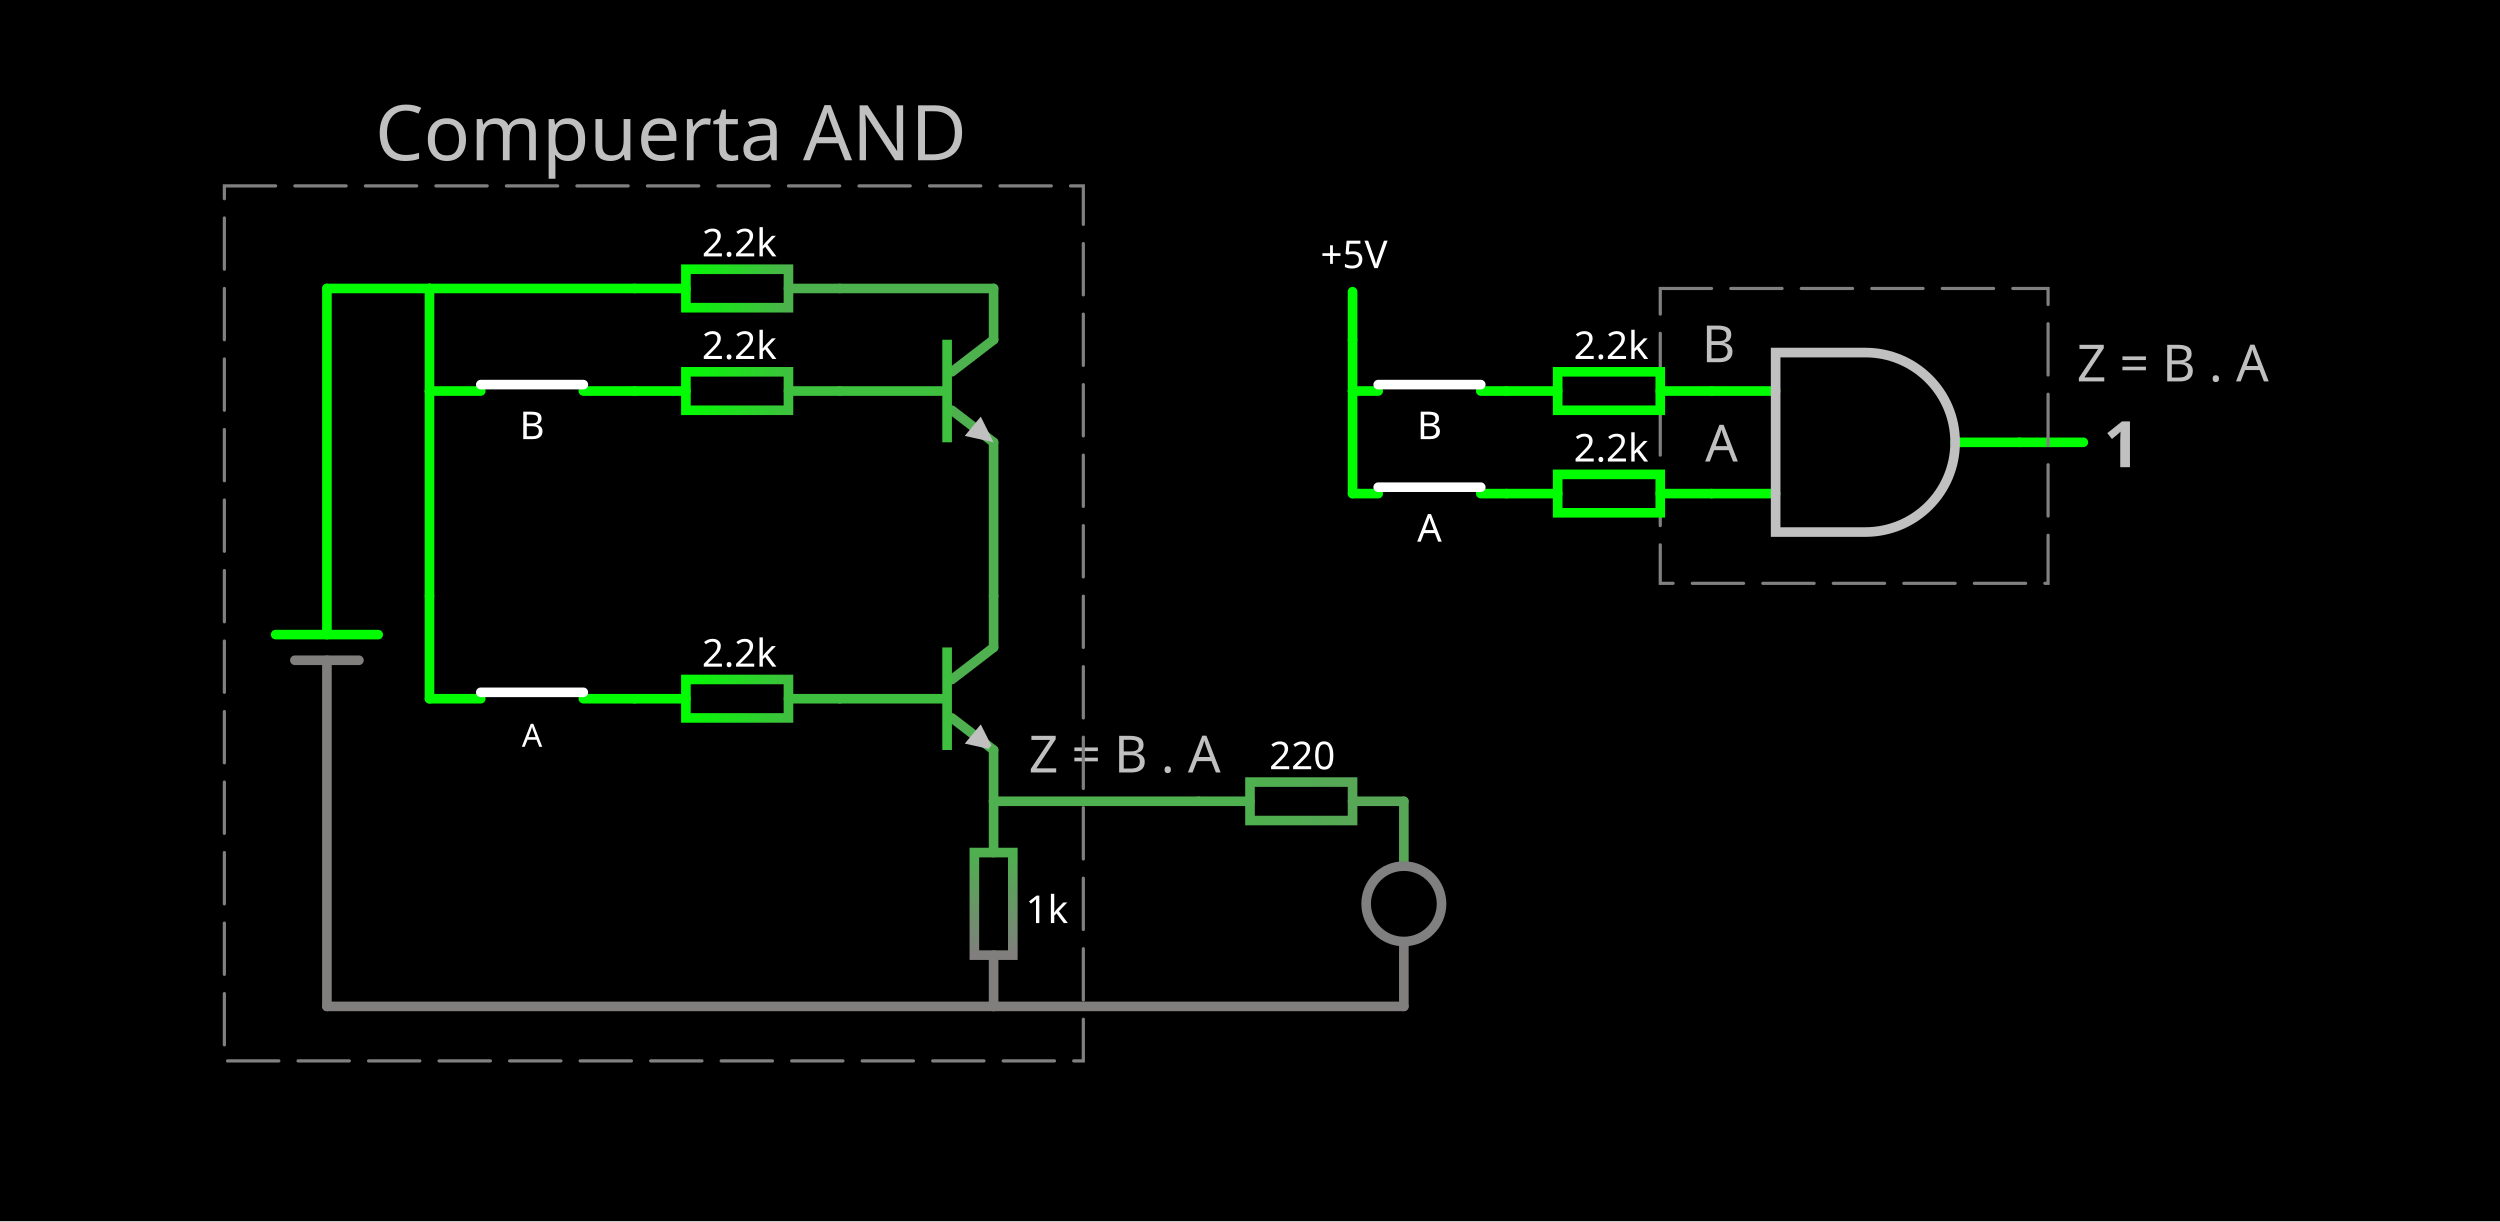
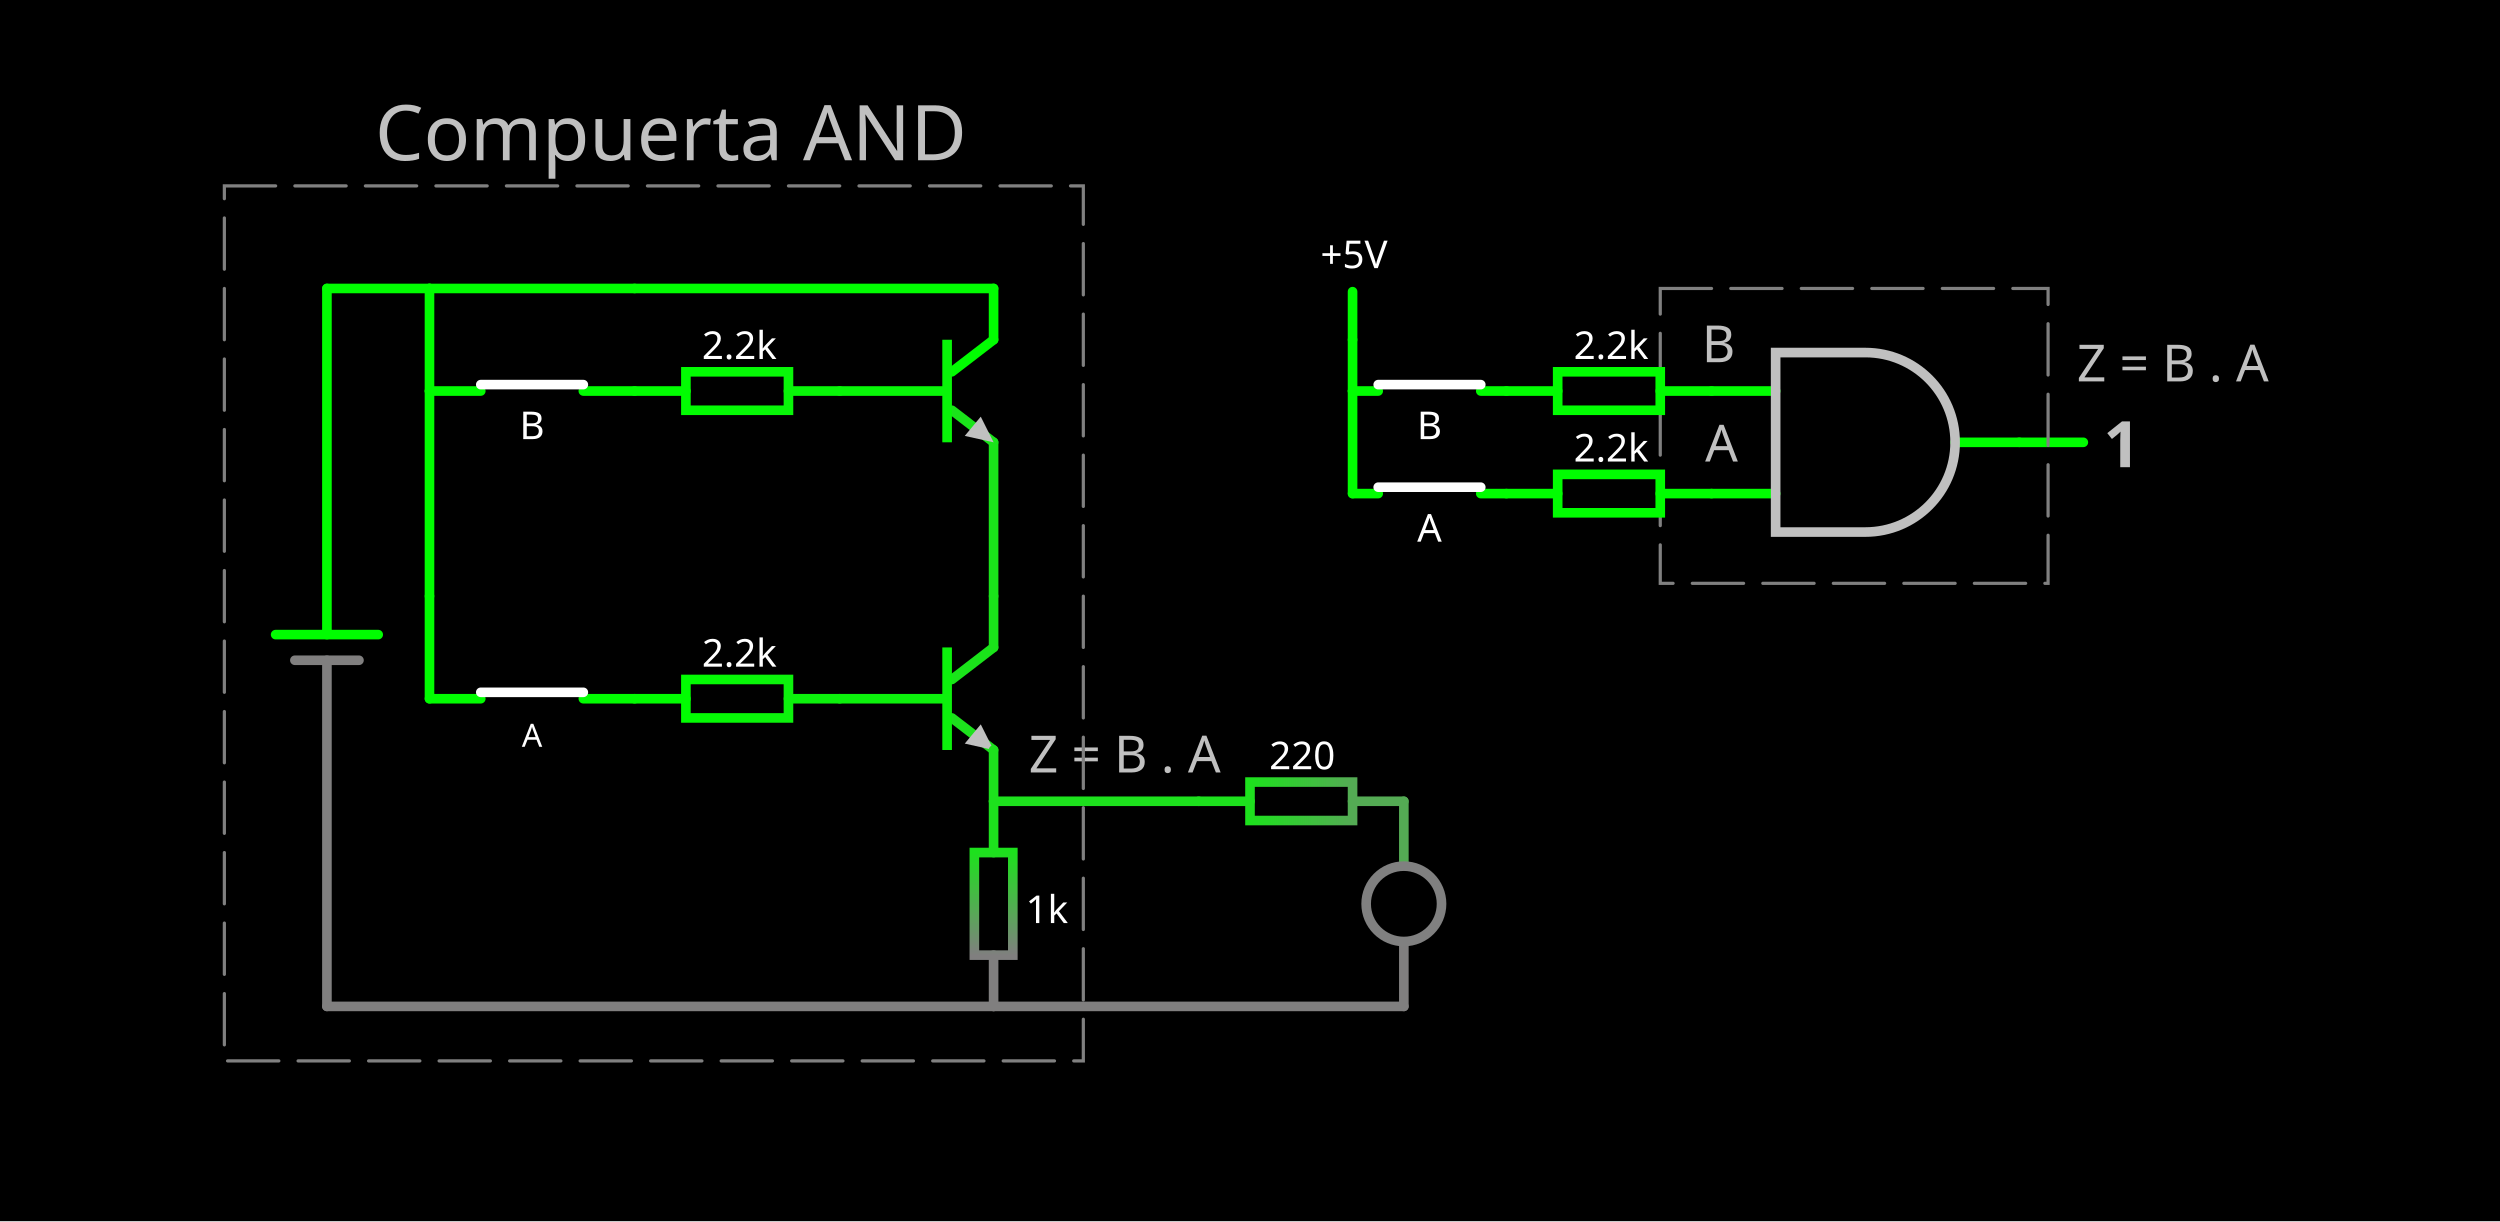
<svg xmlns="http://www.w3.org/2000/svg" version="1.1" width="780" height="381">
  <defs>
-     <linearGradient id="LbKHMmzPTBbH" x1="0px" x2="32px" y1="0px" y2="0px" gradientUnits="userSpaceOnUse">
-       <stop offset="0" stop-color="#02fc02" />
-       <stop offset="1" stop-color="#3fbf3f" />
+     <linearGradient id="rUPrGrieKGUz" x1="0px" x2="32px" y1="0px" y2="0px" gradientUnits="userSpaceOnUse">
+       <stop offset="0" stop-color="#01fd01" />
+       <stop offset="1" stop-color="#0cf20c" />
    </linearGradient>
-     <linearGradient id="DlaqBfRSDMlP" x1="0px" x2="32px" y1="0px" y2="0px" gradientUnits="userSpaceOnUse">
-       <stop offset="0" stop-color="#02fc02" />
-       <stop offset="1" stop-color="#3ec13e" />
+     <linearGradient id="GDrCOSIrfDzH" x1="0px" x2="32px" y1="0px" y2="0px" gradientUnits="userSpaceOnUse">
+       <stop offset="0" stop-color="#01fd01" />
+       <stop offset="1" stop-color="#08f608" />
    </linearGradient>
-     <linearGradient id="tnIVPCTqGOln" x1="0px" x2="32px" y1="0px" y2="0px" gradientUnits="userSpaceOnUse">
-       <stop offset="0" stop-color="#4eb04e" />
-       <stop offset="1" stop-color="#817e7e" />
+     <linearGradient id="lAdaOUdEGlWv" x1="0px" x2="32px" y1="0px" y2="0px" gradientUnits="userSpaceOnUse">
+       <stop offset="0" stop-color="#1de11d" />
+       <stop offset="1" stop-color="#807f7f" />
    </linearGradient>
-     <linearGradient id="iolDLRlopKXV" x1="0px" x2="32px" y1="0px" y2="0px" gradientUnits="userSpaceOnUse">
-       <stop offset="0" stop-color="#4eb04e" />
-       <stop offset="1" stop-color="#57a757" />
+     <linearGradient id="dgMlziGfzZnu" x1="0px" x2="32px" y1="0px" y2="0px" gradientUnits="userSpaceOnUse">
+       <stop offset="0" stop-color="#1de11d" />
+       <stop offset="1" stop-color="#54ab54" />
    </linearGradient>
-     <linearGradient id="TsyeXcoUvSeV" x1="0px" x2="32px" y1="0px" y2="0px" gradientUnits="userSpaceOnUse">
-       <stop offset="0" stop-color="#02fc02" />
-       <stop offset="1" stop-color="#4db14d" />
-     </linearGradient>
-     <linearGradient id="aDOxTnieAxPL" x1="0px" x2="32px" y1="0px" y2="0px" gradientUnits="userSpaceOnUse">
+     <linearGradient id="NndMKVgNnmWe" x1="0px" x2="32px" y1="0px" y2="0px" gradientUnits="userSpaceOnUse">
      <stop offset="0" stop-color="#01fd01" />
      <stop offset="1" stop-color="#01fd01" />
    </linearGradient>
-     <linearGradient id="FtibKPLulknT" x1="0px" x2="32px" y1="0px" y2="0px" gradientUnits="userSpaceOnUse">
+     <linearGradient id="XaTrkwBTWGRJ" x1="0px" x2="32px" y1="0px" y2="0px" gradientUnits="userSpaceOnUse">
      <stop offset="0" stop-color="#01fd01" />
      <stop offset="1" stop-color="#01fd01" />
    </linearGradient>
  </defs>
  <g>
    <rect fill="#000000" stroke="none" x="0" y="0" width="780" height="381" />
    <g transform="scale(1,1) translate(6,-86)">
-       <path fill="none" stroke="#817e7e" paint-order="fill stroke markers" d=" M 96 400 L 96 292" stroke-linecap="round" stroke-miterlimit="10" stroke-width="3" stroke-dasharray="" />
-       <path fill="none" stroke="#02fc02" paint-order="fill stroke markers" d=" M 96 284 L 96 176" stroke-linecap="round" stroke-miterlimit="10" stroke-width="3" stroke-dasharray="" />
-       <path fill="none" stroke="#817e7e" paint-order="fill stroke markers" d=" M 86 292 L 106 292" stroke-linecap="round" stroke-miterlimit="10" stroke-width="3" stroke-dasharray="" />
-       <path fill="none" stroke="#02fc02" paint-order="fill stroke markers" d=" M 80 284 L 112 284" stroke-linecap="round" stroke-miterlimit="10" stroke-width="3" stroke-dasharray="" />
-       <path fill="none" stroke="#02fc02" paint-order="fill stroke markers" d=" M 128 304 L 144 304" stroke-linecap="round" stroke-miterlimit="10" stroke-width="3" stroke-dasharray="" />
-       <path fill="none" stroke="#02fc02" paint-order="fill stroke markers" d=" M 176 304 L 192 304" stroke-linecap="round" stroke-miterlimit="10" stroke-width="3" stroke-dasharray="" />
+       <path fill="none" stroke="#807f7f" paint-order="fill stroke markers" d=" M 96 400 L 96 292" stroke-linecap="round" stroke-miterlimit="10" stroke-width="3" stroke-dasharray="" />
+       <path fill="none" stroke="#01fd01" paint-order="fill stroke markers" d=" M 96 284 L 96 176" stroke-linecap="round" stroke-miterlimit="10" stroke-width="3" stroke-dasharray="" />
+       <path fill="none" stroke="#807f7f" paint-order="fill stroke markers" d=" M 86 292 L 106 292" stroke-linecap="round" stroke-miterlimit="10" stroke-width="3" stroke-dasharray="" />
+       <path fill="none" stroke="#01fd01" paint-order="fill stroke markers" d=" M 80 284 L 112 284" stroke-linecap="round" stroke-miterlimit="10" stroke-width="3" stroke-dasharray="" />
+       <path fill="none" stroke="#01fd01" paint-order="fill stroke markers" d=" M 128 304 L 144 304" stroke-linecap="round" stroke-miterlimit="10" stroke-width="3" stroke-dasharray="" />
+       <path fill="none" stroke="#01fd01" paint-order="fill stroke markers" d=" M 176 304 L 192 304" stroke-linecap="round" stroke-miterlimit="10" stroke-width="3" stroke-dasharray="" />
      <path fill="none" stroke="#ffffff" paint-order="fill stroke markers" d=" M 144 302 L 176 302" stroke-linecap="round" stroke-miterlimit="10" stroke-width="3" stroke-dasharray="" />
      <g>
        <text fill="#ffffff" stroke="none" font-family="sans-serif" font-size="10px" font-style="normal" font-weight="normal" text-decoration="normal" x="160" y="319" text-anchor="middle" dominant-baseline="alphabetic">A</text>
      </g>
-       <path fill="none" stroke="#02fc02" paint-order="fill stroke markers" d=" M 192 304 L 208 304" stroke-linecap="round" stroke-miterlimit="10" stroke-width="3" stroke-dasharray="" />
-       <path fill="none" stroke="#3fbf3f" paint-order="fill stroke markers" d=" M 240 304 L 256 304" stroke-linecap="round" stroke-miterlimit="10" stroke-width="3" stroke-dasharray="" />
+       <path fill="none" stroke="#01fd01" paint-order="fill stroke markers" d=" M 192 304 L 208 304" stroke-linecap="round" stroke-miterlimit="10" stroke-width="3" stroke-dasharray="" />
+       <path fill="none" stroke="#0cf20c" paint-order="fill stroke markers" d=" M 240 304 L 256 304" stroke-linecap="round" stroke-miterlimit="10" stroke-width="3" stroke-dasharray="" />
      <g transform="matrix(1,0,0,1,208,304)">
-         <rect fill="none" stroke="url(#LbKHMmzPTBbH)" x="0" y="-6" width="32" height="12" stroke-linecap="round" stroke-miterlimit="10" stroke-width="3" stroke-dasharray="" />
+         <rect fill="none" stroke="url(#rUPrGrieKGUz)" x="0" y="-6" width="32" height="12" stroke-linecap="round" stroke-miterlimit="10" stroke-width="3" stroke-dasharray="" />
      </g>
      <text fill="#ffffff" stroke="none" font-family="sans-serif" font-size="12px" font-style="normal" font-weight="normal" text-decoration="normal" x="213" y="294" text-anchor="start" dominant-baseline="alphabetic">2.2k</text>
-       <path fill="none" stroke="#4eb04e" paint-order="fill stroke markers" d=" M 304 288 L 291 298" stroke-linecap="round" stroke-miterlimit="10" stroke-width="3" stroke-dasharray="" />
-       <path fill="none" stroke="#4eb04e" paint-order="fill stroke markers" d=" M 304 320 L 291 310" stroke-linecap="round" stroke-miterlimit="10" stroke-width="3" stroke-dasharray="" />
+       <path fill="none" stroke="#1ae41a" paint-order="fill stroke markers" d=" M 304 288 L 291 298" stroke-linecap="round" stroke-miterlimit="10" stroke-width="3" stroke-dasharray="" />
+       <path fill="none" stroke="#1de11d" paint-order="fill stroke markers" d=" M 304 320 L 291 310" stroke-linecap="round" stroke-miterlimit="10" stroke-width="3" stroke-dasharray="" />
      <path fill="#c0c0c0" stroke="none" paint-order="stroke fill markers" d=" M 304 320 L 300 312 L 295 318 Z" />
-       <path fill="none" stroke="#3fbf3f" paint-order="fill stroke markers" d=" M 256 304 L 288 304" stroke-linecap="round" stroke-miterlimit="10" stroke-width="3" stroke-dasharray="" />
-       <path fill="#3fbf3f" stroke="none" paint-order="stroke fill markers" d=" M 288 288 L 291 288 L 291 320 L 288 320 Z" />
-       <path fill="none" stroke="#4eb04e" paint-order="fill stroke markers" d=" M 304 336 L 368 336" stroke-linecap="round" stroke-miterlimit="10" stroke-width="3" stroke-dasharray="" />
+       <path fill="none" stroke="#0cf20c" paint-order="fill stroke markers" d=" M 256 304 L 288 304" stroke-linecap="round" stroke-miterlimit="10" stroke-width="3" stroke-dasharray="" />
+       <path fill="#0cf20c" stroke="none" paint-order="stroke fill markers" d=" M 288 288 L 291 288 L 291 320 L 288 320 Z" />
+       <path fill="none" stroke="#1de11d" paint-order="fill stroke markers" d=" M 304 336 L 368 336" stroke-linecap="round" stroke-miterlimit="10" stroke-width="3" stroke-dasharray="" />
      <text fill="#ffffff" stroke="none" font-family="sans-serif" font-size="12px" font-style="normal" font-weight="normal" text-decoration="normal" x="336" y="330" text-anchor="start" dominant-baseline="alphabetic" />
-       <path fill="none" stroke="#4eb04e" paint-order="fill stroke markers" d=" M 304 272 L 304 224" stroke-linecap="round" stroke-miterlimit="10" stroke-width="3" stroke-dasharray="" />
+       <path fill="none" stroke="#1ae41a" paint-order="fill stroke markers" d=" M 304 272 L 304 224" stroke-linecap="round" stroke-miterlimit="10" stroke-width="3" stroke-dasharray="" />
      <text fill="#ffffff" stroke="none" font-family="sans-serif" font-size="12px" font-style="normal" font-weight="normal" text-decoration="normal" x="310" y="254" text-anchor="start" dominant-baseline="alphabetic" />
-       <path fill="none" stroke="#4db14d" paint-order="fill stroke markers" d=" M 304 176 L 256 176" stroke-linecap="round" stroke-miterlimit="10" stroke-width="3" stroke-dasharray="" />
-       <text fill="#ffffff" stroke="none" font-family="sans-serif" font-size="12px" font-style="normal" font-weight="normal" text-decoration="normal" x="280" y="170" text-anchor="start" dominant-baseline="alphabetic" />
-       <path fill="none" stroke="#4db14d" paint-order="fill stroke markers" d=" M 304 192 L 304 176" stroke-linecap="round" stroke-miterlimit="10" stroke-width="3" stroke-dasharray="" />
+       <path fill="none" stroke="#01fd01" paint-order="fill stroke markers" d=" M 304 176 L 192 176" stroke-linecap="round" stroke-miterlimit="10" stroke-width="3" stroke-dasharray="" />
+       <text fill="#ffffff" stroke="none" font-family="sans-serif" font-size="12px" font-style="normal" font-weight="normal" text-decoration="normal" x="248" y="170" text-anchor="start" dominant-baseline="alphabetic" />
+       <path fill="none" stroke="#01fd01" paint-order="fill stroke markers" d=" M 304 192 L 304 176" stroke-linecap="round" stroke-miterlimit="10" stroke-width="3" stroke-dasharray="" />
      <text fill="#ffffff" stroke="none" font-family="sans-serif" font-size="12px" font-style="normal" font-weight="normal" text-decoration="normal" x="310" y="190" text-anchor="start" dominant-baseline="alphabetic" />
-       <path fill="none" stroke="#4db14d" paint-order="fill stroke markers" d=" M 304 192 L 291 202" stroke-linecap="round" stroke-miterlimit="10" stroke-width="3" stroke-dasharray="" />
-       <path fill="none" stroke="#4eb04e" paint-order="fill stroke markers" d=" M 304 224 L 291 214" stroke-linecap="round" stroke-miterlimit="10" stroke-width="3" stroke-dasharray="" />
+       <path fill="none" stroke="#01fd01" paint-order="fill stroke markers" d=" M 304 192 L 291 202" stroke-linecap="round" stroke-miterlimit="10" stroke-width="3" stroke-dasharray="" />
+       <path fill="none" stroke="#1ae41a" paint-order="fill stroke markers" d=" M 304 224 L 291 214" stroke-linecap="round" stroke-miterlimit="10" stroke-width="3" stroke-dasharray="" />
      <path fill="#c0c0c0" stroke="none" paint-order="stroke fill markers" d=" M 304 224 L 300 216 L 295 222 Z" />
-       <path fill="none" stroke="#3ec13e" paint-order="fill stroke markers" d=" M 256 208 L 288 208" stroke-linecap="round" stroke-miterlimit="10" stroke-width="3" stroke-dasharray="" />
-       <path fill="#3ec13e" stroke="none" paint-order="stroke fill markers" d=" M 288 192 L 291 192 L 291 224 L 288 224 Z" />
-       <path fill="none" stroke="#02fc02" paint-order="fill stroke markers" d=" M 192 208 L 208 208" stroke-linecap="round" stroke-miterlimit="10" stroke-width="3" stroke-dasharray="" />
-       <path fill="none" stroke="#3ec13e" paint-order="fill stroke markers" d=" M 240 208 L 256 208" stroke-linecap="round" stroke-miterlimit="10" stroke-width="3" stroke-dasharray="" />
+       <path fill="none" stroke="#08f608" paint-order="fill stroke markers" d=" M 256 208 L 288 208" stroke-linecap="round" stroke-miterlimit="10" stroke-width="3" stroke-dasharray="" />
+       <path fill="#08f608" stroke="none" paint-order="stroke fill markers" d=" M 288 192 L 291 192 L 291 224 L 288 224 Z" />
+       <path fill="none" stroke="#01fd01" paint-order="fill stroke markers" d=" M 192 208 L 208 208" stroke-linecap="round" stroke-miterlimit="10" stroke-width="3" stroke-dasharray="" />
+       <path fill="none" stroke="#08f608" paint-order="fill stroke markers" d=" M 240 208 L 256 208" stroke-linecap="round" stroke-miterlimit="10" stroke-width="3" stroke-dasharray="" />
      <g transform="matrix(1,0,0,1,208,208)">
-         <rect fill="none" stroke="url(#DlaqBfRSDMlP)" x="0" y="-6" width="32" height="12" stroke-linecap="round" stroke-miterlimit="10" stroke-width="3" stroke-dasharray="" />
+         <rect fill="none" stroke="url(#GDrCOSIrfDzH)" x="0" y="-6" width="32" height="12" stroke-linecap="round" stroke-miterlimit="10" stroke-width="3" stroke-dasharray="" />
      </g>
      <text fill="#ffffff" stroke="none" font-family="sans-serif" font-size="12px" font-style="normal" font-weight="normal" text-decoration="normal" x="213" y="198" text-anchor="start" dominant-baseline="alphabetic">2.2k</text>
-       <path fill="none" stroke="#02fc02" paint-order="fill stroke markers" d=" M 128 208 L 144 208" stroke-linecap="round" stroke-miterlimit="10" stroke-width="3" stroke-dasharray="" />
-       <path fill="none" stroke="#02fc02" paint-order="fill stroke markers" d=" M 176 208 L 192 208" stroke-linecap="round" stroke-miterlimit="10" stroke-width="3" stroke-dasharray="" />
+       <path fill="none" stroke="#01fd01" paint-order="fill stroke markers" d=" M 128 208 L 144 208" stroke-linecap="round" stroke-miterlimit="10" stroke-width="3" stroke-dasharray="" />
+       <path fill="none" stroke="#01fd01" paint-order="fill stroke markers" d=" M 176 208 L 192 208" stroke-linecap="round" stroke-miterlimit="10" stroke-width="3" stroke-dasharray="" />
      <path fill="none" stroke="#ffffff" paint-order="fill stroke markers" d=" M 144 206 L 176 206" stroke-linecap="round" stroke-miterlimit="10" stroke-width="3" stroke-dasharray="" />
      <g>
        <text fill="#ffffff" stroke="none" font-family="sans-serif" font-size="12px" font-style="normal" font-weight="normal" text-decoration="normal" x="160" y="223" text-anchor="middle" dominant-baseline="alphabetic">B</text>
      </g>
-       <path fill="none" stroke="#4eb04e" paint-order="fill stroke markers" d=" M 304 336 L 304 352" stroke-linecap="round" stroke-miterlimit="10" stroke-width="3" stroke-dasharray="" />
-       <path fill="none" stroke="#817e7e" paint-order="fill stroke markers" d=" M 304 384 L 304 400" stroke-linecap="round" stroke-miterlimit="10" stroke-width="3" stroke-dasharray="" />
+       <path fill="none" stroke="#1de11d" paint-order="fill stroke markers" d=" M 304 336 L 304 352" stroke-linecap="round" stroke-miterlimit="10" stroke-width="3" stroke-dasharray="" />
+       <path fill="none" stroke="#807f7f" paint-order="fill stroke markers" d=" M 304 384 L 304 400" stroke-linecap="round" stroke-miterlimit="10" stroke-width="3" stroke-dasharray="" />
      <g transform="matrix(0,1,-1,0,304,352)">
-         <rect fill="none" stroke="url(#tnIVPCTqGOln)" x="0" y="-6" width="32" height="12" stroke-linecap="round" stroke-miterlimit="10" stroke-width="3" stroke-dasharray="" />
+         <rect fill="none" stroke="url(#lAdaOUdEGlWv)" x="0" y="-6" width="32" height="12" stroke-linecap="round" stroke-miterlimit="10" stroke-width="3" stroke-dasharray="" />
      </g>
      <text fill="#ffffff" stroke="none" font-family="sans-serif" font-size="12px" font-style="normal" font-weight="normal" text-decoration="normal" x="314" y="374" text-anchor="start" dominant-baseline="alphabetic">1k</text>
-       <path fill="none" stroke="#02fc02" paint-order="fill stroke markers" d=" M 128 272 L 128 208" stroke-linecap="round" stroke-miterlimit="10" stroke-width="3" stroke-dasharray="" />
+       <path fill="none" stroke="#01fd01" paint-order="fill stroke markers" d=" M 128 272 L 128 208" stroke-linecap="round" stroke-miterlimit="10" stroke-width="3" stroke-dasharray="" />
      <text fill="#ffffff" stroke="none" font-family="sans-serif" font-size="12px" font-style="normal" font-weight="normal" text-decoration="normal" x="134" y="246" text-anchor="start" dominant-baseline="alphabetic" />
-       <path fill="none" stroke="#02fc02" paint-order="fill stroke markers" d=" M 128 208 L 128 176" stroke-linecap="round" stroke-miterlimit="10" stroke-width="3" stroke-dasharray="" />
+       <path fill="none" stroke="#01fd01" paint-order="fill stroke markers" d=" M 128 208 L 128 176" stroke-linecap="round" stroke-miterlimit="10" stroke-width="3" stroke-dasharray="" />
      <text fill="#ffffff" stroke="none" font-family="sans-serif" font-size="12px" font-style="normal" font-weight="normal" text-decoration="normal" x="134" y="198" text-anchor="start" dominant-baseline="alphabetic" />
-       <path fill="none" stroke="#02fc02" paint-order="fill stroke markers" d=" M 96 176 L 128 176" stroke-linecap="round" stroke-miterlimit="10" stroke-width="3" stroke-dasharray="" />
+       <path fill="none" stroke="#01fd01" paint-order="fill stroke markers" d=" M 96 176 L 128 176" stroke-linecap="round" stroke-miterlimit="10" stroke-width="3" stroke-dasharray="" />
      <text fill="#ffffff" stroke="none" font-family="sans-serif" font-size="12px" font-style="normal" font-weight="normal" text-decoration="normal" x="112" y="170" text-anchor="start" dominant-baseline="alphabetic" />
-       <path fill="none" stroke="#4eb04e" paint-order="fill stroke markers" d=" M 368 336 L 384 336" stroke-linecap="round" stroke-miterlimit="10" stroke-width="3" stroke-dasharray="" />
-       <path fill="none" stroke="#57a757" paint-order="fill stroke markers" d=" M 416 336 L 432 336" stroke-linecap="round" stroke-miterlimit="10" stroke-width="3" stroke-dasharray="" />
+       <path fill="none" stroke="#1de11d" paint-order="fill stroke markers" d=" M 368 336 L 384 336" stroke-linecap="round" stroke-miterlimit="10" stroke-width="3" stroke-dasharray="" />
+       <path fill="none" stroke="#54ab54" paint-order="fill stroke markers" d=" M 416 336 L 432 336" stroke-linecap="round" stroke-miterlimit="10" stroke-width="3" stroke-dasharray="" />
      <g transform="matrix(1,0,0,1,384,336)">
-         <rect fill="none" stroke="url(#iolDLRlopKXV)" x="0" y="-6" width="32" height="12" stroke-linecap="round" stroke-miterlimit="10" stroke-width="3" stroke-dasharray="" />
+         <rect fill="none" stroke="url(#dgMlziGfzZnu)" x="0" y="-6" width="32" height="12" stroke-linecap="round" stroke-miterlimit="10" stroke-width="3" stroke-dasharray="" />
      </g>
      <text fill="#ffffff" stroke="none" font-family="sans-serif" font-size="12px" font-style="normal" font-weight="normal" text-decoration="normal" x="390" y="326" text-anchor="start" dominant-baseline="alphabetic">220</text>
-       <path fill="none" stroke="#57a757" paint-order="fill stroke markers" d=" M 432 336 L 432 356" stroke-linecap="round" stroke-miterlimit="10" stroke-width="3" stroke-dasharray="" />
-       <path fill="none" stroke="#817e7e" paint-order="fill stroke markers" d=" M 432 380 L 432 400" stroke-linecap="round" stroke-miterlimit="10" stroke-width="3" stroke-dasharray="" />
+       <path fill="none" stroke="#54ab54" paint-order="fill stroke markers" d=" M 432 336 L 432 356" stroke-linecap="round" stroke-miterlimit="10" stroke-width="3" stroke-dasharray="" />
+       <path fill="none" stroke="#807f7f" paint-order="fill stroke markers" d=" M 432 380 L 432 400" stroke-linecap="round" stroke-miterlimit="10" stroke-width="3" stroke-dasharray="" />
      <path fill="none" stroke="#808080" paint-order="fill stroke markers" d=" M 443.76 368 A 11.76 11.76 0 1 1 443.76 367.988" stroke-linecap="round" stroke-miterlimit="10" stroke-width="3" stroke-dasharray="" />
-       <path fill="#a00000" stroke="none" paint-order="stroke fill markers" d=" M 440 368 A 8 8 0 1 1 440 368 Z" />
-       <path fill="none" stroke="#4eb04e" paint-order="fill stroke markers" d=" M 304 320 L 304 336" stroke-linecap="round" stroke-miterlimit="10" stroke-width="3" stroke-dasharray="" />
+       <path fill="#fd0000" stroke="none" paint-order="stroke fill markers" d=" M 440 368 A 8 8 0 1 1 440 368 Z" />
+       <path fill="none" stroke="#1de11d" paint-order="fill stroke markers" d=" M 304 320 L 304 336" stroke-linecap="round" stroke-miterlimit="10" stroke-width="3" stroke-dasharray="" />
      <text fill="#ffffff" stroke="none" font-family="sans-serif" font-size="12px" font-style="normal" font-weight="normal" text-decoration="normal" x="310" y="334" text-anchor="start" dominant-baseline="alphabetic" />
-       <path fill="none" stroke="#4eb04e" paint-order="fill stroke markers" d=" M 304 288 L 304 272" stroke-linecap="round" stroke-miterlimit="10" stroke-width="3" stroke-dasharray="" />
+       <path fill="none" stroke="#1ae41a" paint-order="fill stroke markers" d=" M 304 288 L 304 272" stroke-linecap="round" stroke-miterlimit="10" stroke-width="3" stroke-dasharray="" />
      <text fill="#ffffff" stroke="none" font-family="sans-serif" font-size="12px" font-style="normal" font-weight="normal" text-decoration="normal" x="310" y="286" text-anchor="start" dominant-baseline="alphabetic" />
-       <path fill="none" stroke="#02fc02" paint-order="fill stroke markers" d=" M 128 272 L 128 304" stroke-linecap="round" stroke-miterlimit="10" stroke-width="3" stroke-dasharray="" />
+       <path fill="none" stroke="#01fd01" paint-order="fill stroke markers" d=" M 128 272 L 128 304" stroke-linecap="round" stroke-miterlimit="10" stroke-width="3" stroke-dasharray="" />
      <text fill="#ffffff" stroke="none" font-family="sans-serif" font-size="12px" font-style="normal" font-weight="normal" text-decoration="normal" x="134" y="294" text-anchor="start" dominant-baseline="alphabetic" />
-       <path fill="none" stroke="#817e7e" paint-order="fill stroke markers" d=" M 432 400 L 304 400" stroke-linecap="round" stroke-miterlimit="10" stroke-width="3" stroke-dasharray="" />
+       <path fill="none" stroke="#807f7f" paint-order="fill stroke markers" d=" M 432 400 L 304 400" stroke-linecap="round" stroke-miterlimit="10" stroke-width="3" stroke-dasharray="" />
      <text fill="#ffffff" stroke="none" font-family="sans-serif" font-size="12px" font-style="normal" font-weight="normal" text-decoration="normal" x="368" y="394" text-anchor="start" dominant-baseline="alphabetic" />
-       <path fill="none" stroke="#817e7e" paint-order="fill stroke markers" d=" M 96 400 L 304 400" stroke-linecap="round" stroke-miterlimit="10" stroke-width="3" stroke-dasharray="" />
+       <path fill="none" stroke="#807f7f" paint-order="fill stroke markers" d=" M 96 400 L 304 400" stroke-linecap="round" stroke-miterlimit="10" stroke-width="3" stroke-dasharray="" />
      <text fill="#ffffff" stroke="none" font-family="sans-serif" font-size="12px" font-style="normal" font-weight="normal" text-decoration="normal" x="200" y="394" text-anchor="start" dominant-baseline="alphabetic" />
-       <path fill="none" stroke="#02fc02" paint-order="fill stroke markers" d=" M 192 176 L 208 176" stroke-linecap="round" stroke-miterlimit="10" stroke-width="3" stroke-dasharray="" />
-       <path fill="none" stroke="#4db14d" paint-order="fill stroke markers" d=" M 240 176 L 256 176" stroke-linecap="round" stroke-miterlimit="10" stroke-width="3" stroke-dasharray="" />
-       <g transform="matrix(1,0,0,1,208,176)">
-         <rect fill="none" stroke="url(#TsyeXcoUvSeV)" x="0" y="-6" width="32" height="12" stroke-linecap="round" stroke-miterlimit="10" stroke-width="3" stroke-dasharray="" />
-       </g>
-       <text fill="#ffffff" stroke="none" font-family="sans-serif" font-size="12px" font-style="normal" font-weight="normal" text-decoration="normal" x="213" y="166" text-anchor="start" dominant-baseline="alphabetic">2.2k</text>
-       <path fill="none" stroke="#02fc02" paint-order="fill stroke markers" d=" M 192 176 L 128 176" stroke-linecap="round" stroke-miterlimit="10" stroke-width="3" stroke-dasharray="" />
+       <path fill="none" stroke="#01fd01" paint-order="fill stroke markers" d=" M 192 176 L 128 176" stroke-linecap="round" stroke-miterlimit="10" stroke-width="3" stroke-dasharray="" />
      <text fill="#ffffff" stroke="none" font-family="sans-serif" font-size="12px" font-style="normal" font-weight="normal" text-decoration="normal" x="160" y="170" text-anchor="start" dominant-baseline="alphabetic" />
      <g>
        <text fill="#c0c0c0" stroke="none" font-family="sans-serif" font-size="24px" font-style="normal" font-weight="normal" text-decoration="normal" x="111" y="136" text-anchor="start" dominant-baseline="alphabetic">Compuerta AND</text>
      </g>
      <g>
        <text fill="#c0c0c0" stroke="none" font-family="sans-serif" font-size="16px" font-style="normal" font-weight="normal" text-decoration="normal" x="315" y="327" text-anchor="start" dominant-baseline="alphabetic">Z = B . A</text>
      </g>
      <rect fill="none" stroke="#808080" x="64" y="144" width="268" height="273" stroke-linecap="round" stroke-miterlimit="10" stroke-dasharray="16,6" />
      <path fill="none" stroke="#01fd01" paint-order="fill stroke markers" d=" M 528 240 L 548 240" stroke-linecap="round" stroke-miterlimit="10" stroke-width="3" />
      <path fill="none" stroke="#01fd01" paint-order="fill stroke markers" d=" M 528 208 L 548 208" stroke-linecap="round" stroke-miterlimit="10" stroke-width="3" />
      <path fill="none" stroke="#01fd01" paint-order="fill stroke markers" d=" M 604 224 L 624 224" stroke-linecap="round" stroke-miterlimit="10" stroke-width="3" />
      <path fill="none" stroke="#c0c0c0" paint-order="fill stroke markers" d=" M 548 196 L 576 196 A 28 28 0 0 1 576 252 L 548 252 Z" stroke-linecap="round" stroke-miterlimit="10" stroke-width="3" />
      <g>
        <g>
          <text fill="#c0c0c0" stroke="none" font-family="sans-serif" font-size="20px" font-style="normal" font-weight="bold" text-decoration="normal" x="656" y="224" text-anchor="middle" dominant-baseline="central">1</text>
        </g>
        <path fill="none" stroke="#01fd01" paint-order="fill stroke markers" d=" M 624 224 L 644 224" stroke-linecap="round" stroke-miterlimit="10" stroke-width="3" />
      </g>
      <g>
        <text fill="#c0c0c0" stroke="none" font-family="sans-serif" font-size="16px" font-style="normal" font-weight="normal" text-decoration="normal" x="642" y="205" text-anchor="start" dominant-baseline="alphabetic">Z = B . A</text>
      </g>
      <rect fill="none" stroke="#808080" x="512" y="176" width="121" height="92" stroke-linecap="round" stroke-miterlimit="10" stroke-dasharray="16,6" />
      <g>
        <text fill="#c0c0c0" stroke="none" font-family="sans-serif" font-size="16px" font-style="normal" font-weight="normal" text-decoration="normal" x="525" y="199" text-anchor="start" dominant-baseline="alphabetic">B</text>
      </g>
      <g>
        <text fill="#c0c0c0" stroke="none" font-family="sans-serif" font-size="16px" font-style="normal" font-weight="normal" text-decoration="normal" x="526" y="230" text-anchor="start" dominant-baseline="alphabetic">A</text>
      </g>
      <path fill="none" stroke="#01fd01" paint-order="fill stroke markers" d=" M 416 208 L 424 208" stroke-linecap="round" stroke-miterlimit="10" stroke-width="3" />
      <path fill="none" stroke="#01fd01" paint-order="fill stroke markers" d=" M 456 208 L 464 208" stroke-linecap="round" stroke-miterlimit="10" stroke-width="3" />
      <path fill="none" stroke="#ffffff" paint-order="fill stroke markers" d=" M 424 206 L 456 206" stroke-linecap="round" stroke-miterlimit="10" stroke-width="3" />
      <g>
        <text fill="#ffffff" stroke="none" font-family="sans-serif" font-size="12px" font-style="normal" font-weight="normal" text-decoration="normal" x="440" y="223" text-anchor="middle" dominant-baseline="alphabetic">B</text>
      </g>
      <path fill="none" stroke="#01fd01" paint-order="fill stroke markers" d=" M 416 240 L 424 240" stroke-linecap="round" stroke-miterlimit="10" stroke-width="3" />
      <path fill="none" stroke="#01fd01" paint-order="fill stroke markers" d=" M 456 240 L 464 240" stroke-linecap="round" stroke-miterlimit="10" stroke-width="3" />
      <path fill="none" stroke="#ffffff" paint-order="fill stroke markers" d=" M 424 238 L 456 238" stroke-linecap="round" stroke-miterlimit="10" stroke-width="3" />
      <g>
        <text fill="#ffffff" stroke="none" font-family="sans-serif" font-size="12px" font-style="normal" font-weight="normal" text-decoration="normal" x="440" y="255" text-anchor="middle" dominant-baseline="alphabetic">A</text>
      </g>
      <path fill="none" stroke="#01fd01" paint-order="fill stroke markers" d=" M 464 208 L 480 208" stroke-linecap="round" stroke-miterlimit="10" stroke-width="3" />
      <path fill="none" stroke="#01fd01" paint-order="fill stroke markers" d=" M 512 208 L 528 208" stroke-linecap="round" stroke-miterlimit="10" stroke-width="3" />
      <g transform="matrix(1,0,0,1,480,208)">
-         <rect fill="none" stroke="url(#aDOxTnieAxPL)" x="0" y="-6" width="32" height="12" stroke-linecap="round" stroke-miterlimit="10" stroke-width="3" />
+         <rect fill="none" stroke="url(#NndMKVgNnmWe)" x="0" y="-6" width="32" height="12" stroke-linecap="round" stroke-miterlimit="10" stroke-width="3" />
      </g>
      <text fill="#ffffff" stroke="none" font-family="sans-serif" font-size="12px" font-style="normal" font-weight="normal" text-decoration="normal" x="485" y="198" text-anchor="start" dominant-baseline="alphabetic">2.2k</text>
      <path fill="none" stroke="#01fd01" paint-order="fill stroke markers" d=" M 464 240 L 480 240" stroke-linecap="round" stroke-miterlimit="10" stroke-width="3" />
      <path fill="none" stroke="#01fd01" paint-order="fill stroke markers" d=" M 512 240 L 528 240" stroke-linecap="round" stroke-miterlimit="10" stroke-width="3" />
      <g transform="matrix(1,0,0,1,480,240)">
-         <rect fill="none" stroke="url(#FtibKPLulknT)" x="0" y="-6" width="32" height="12" stroke-linecap="round" stroke-miterlimit="10" stroke-width="3" />
+         <rect fill="none" stroke="url(#XaTrkwBTWGRJ)" x="0" y="-6" width="32" height="12" stroke-linecap="round" stroke-miterlimit="10" stroke-width="3" />
      </g>
      <text fill="#ffffff" stroke="none" font-family="sans-serif" font-size="12px" font-style="normal" font-weight="normal" text-decoration="normal" x="485" y="230" text-anchor="start" dominant-baseline="alphabetic">2.2k</text>
      <path fill="none" stroke="#01fd01" paint-order="fill stroke markers" d=" M 416 192 L 416 177" stroke-linecap="round" stroke-miterlimit="10" stroke-width="3" />
      <g>
        <text fill="#ffffff" stroke="none" font-family="sans-serif" font-size="12px" font-style="normal" font-weight="normal" text-decoration="normal" x="406" y="165" text-anchor="start" dominant-baseline="central">+5V</text>
      </g>
      <path fill="none" stroke="#01fd01" paint-order="fill stroke markers" d=" M 416 192 L 416 208" stroke-linecap="round" stroke-miterlimit="10" stroke-width="3" />
      <text fill="#ffffff" stroke="none" font-family="sans-serif" font-size="12px" font-style="normal" font-weight="normal" text-decoration="normal" x="422" y="206" text-anchor="start" dominant-baseline="alphabetic" />
      <path fill="none" stroke="#01fd01" paint-order="fill stroke markers" d=" M 416 208 L 416 240" stroke-linecap="round" stroke-miterlimit="10" stroke-width="3" />
      <text fill="#ffffff" stroke="none" font-family="sans-serif" font-size="12px" font-style="normal" font-weight="normal" text-decoration="normal" x="422" y="230" text-anchor="start" dominant-baseline="alphabetic" />
      <path fill="#ffffff" stroke="none" paint-order="stroke fill markers" d=" M 307 336 A 3 3 0 1 1 307 336 Z" />
      <path fill="#ffffff" stroke="none" paint-order="stroke fill markers" d=" M 131 208 A 3 3 0 1 1 131 208 Z" />
      <path fill="#ffffff" stroke="none" paint-order="stroke fill markers" d=" M 307 400 A 3 3 0 1 1 307 400 Z" />
      <path fill="#ffffff" stroke="none" paint-order="stroke fill markers" d=" M 131 176 A 3 3 0 1 1 131 176 Z" />
      <path fill="#ffffff" stroke="none" paint-order="stroke fill markers" d=" M 419 208 A 3 3 0 1 1 419 208 Z" />
    </g>
  </g>
</svg>
